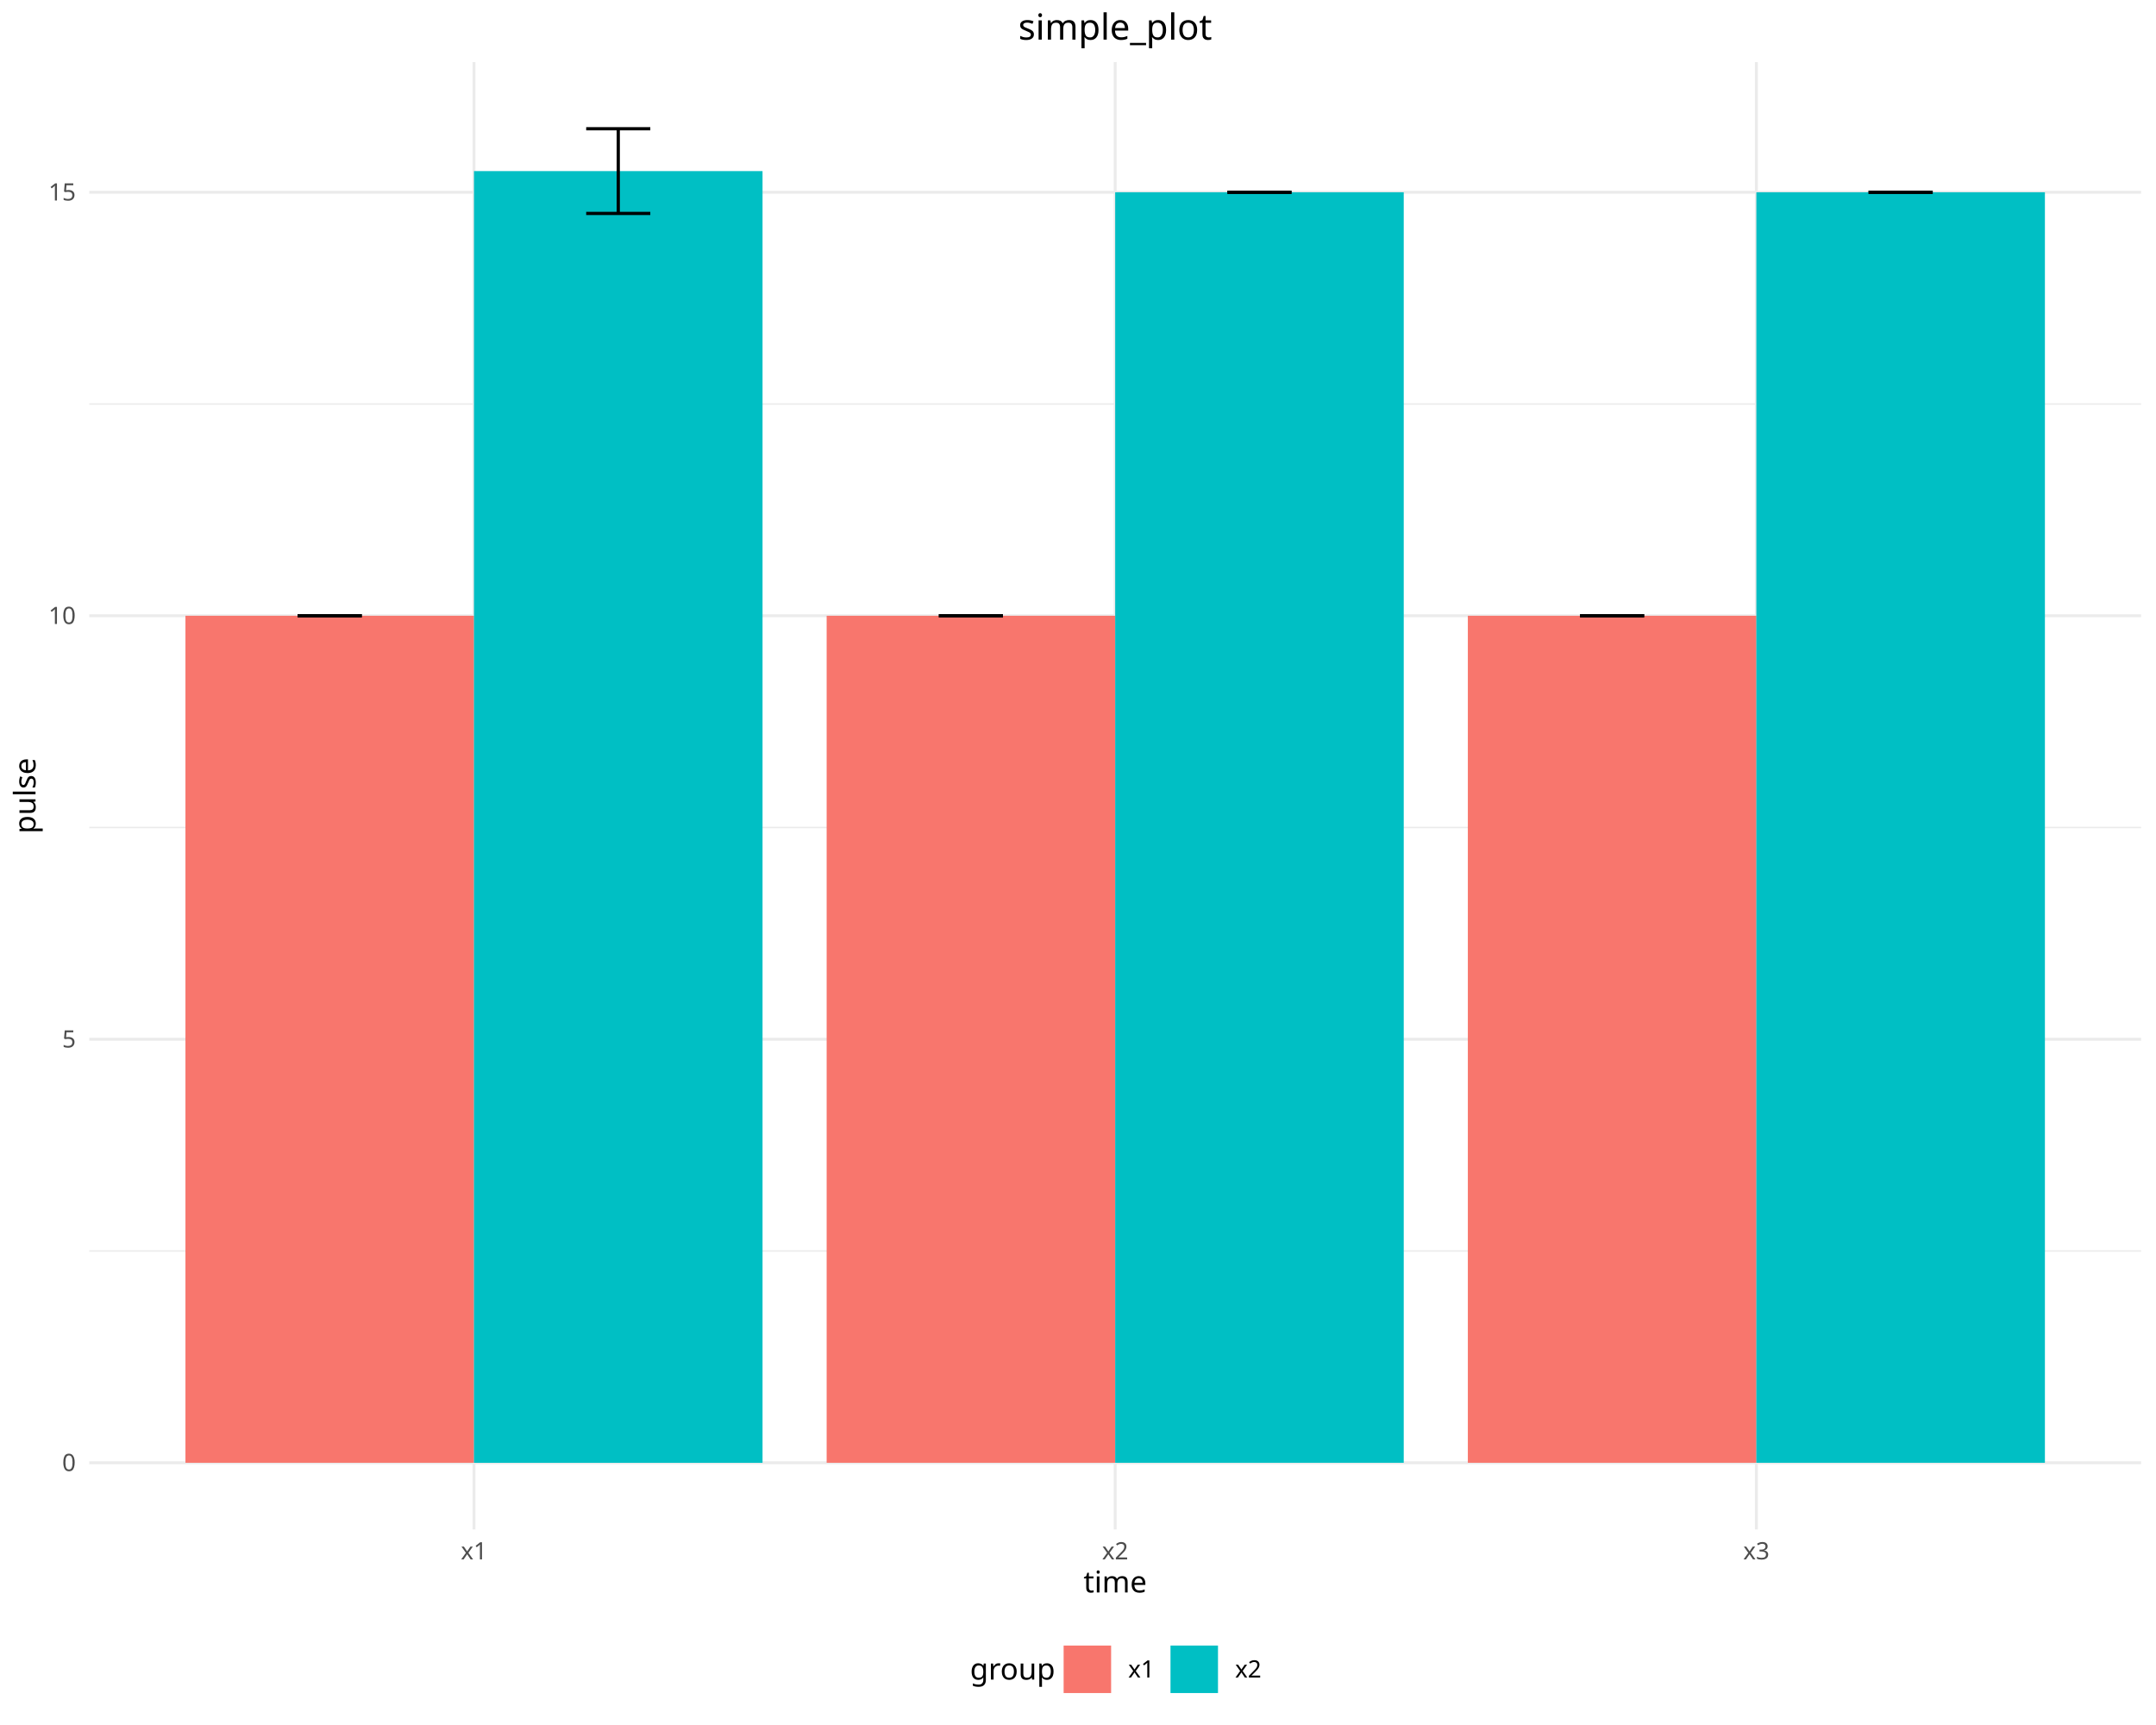
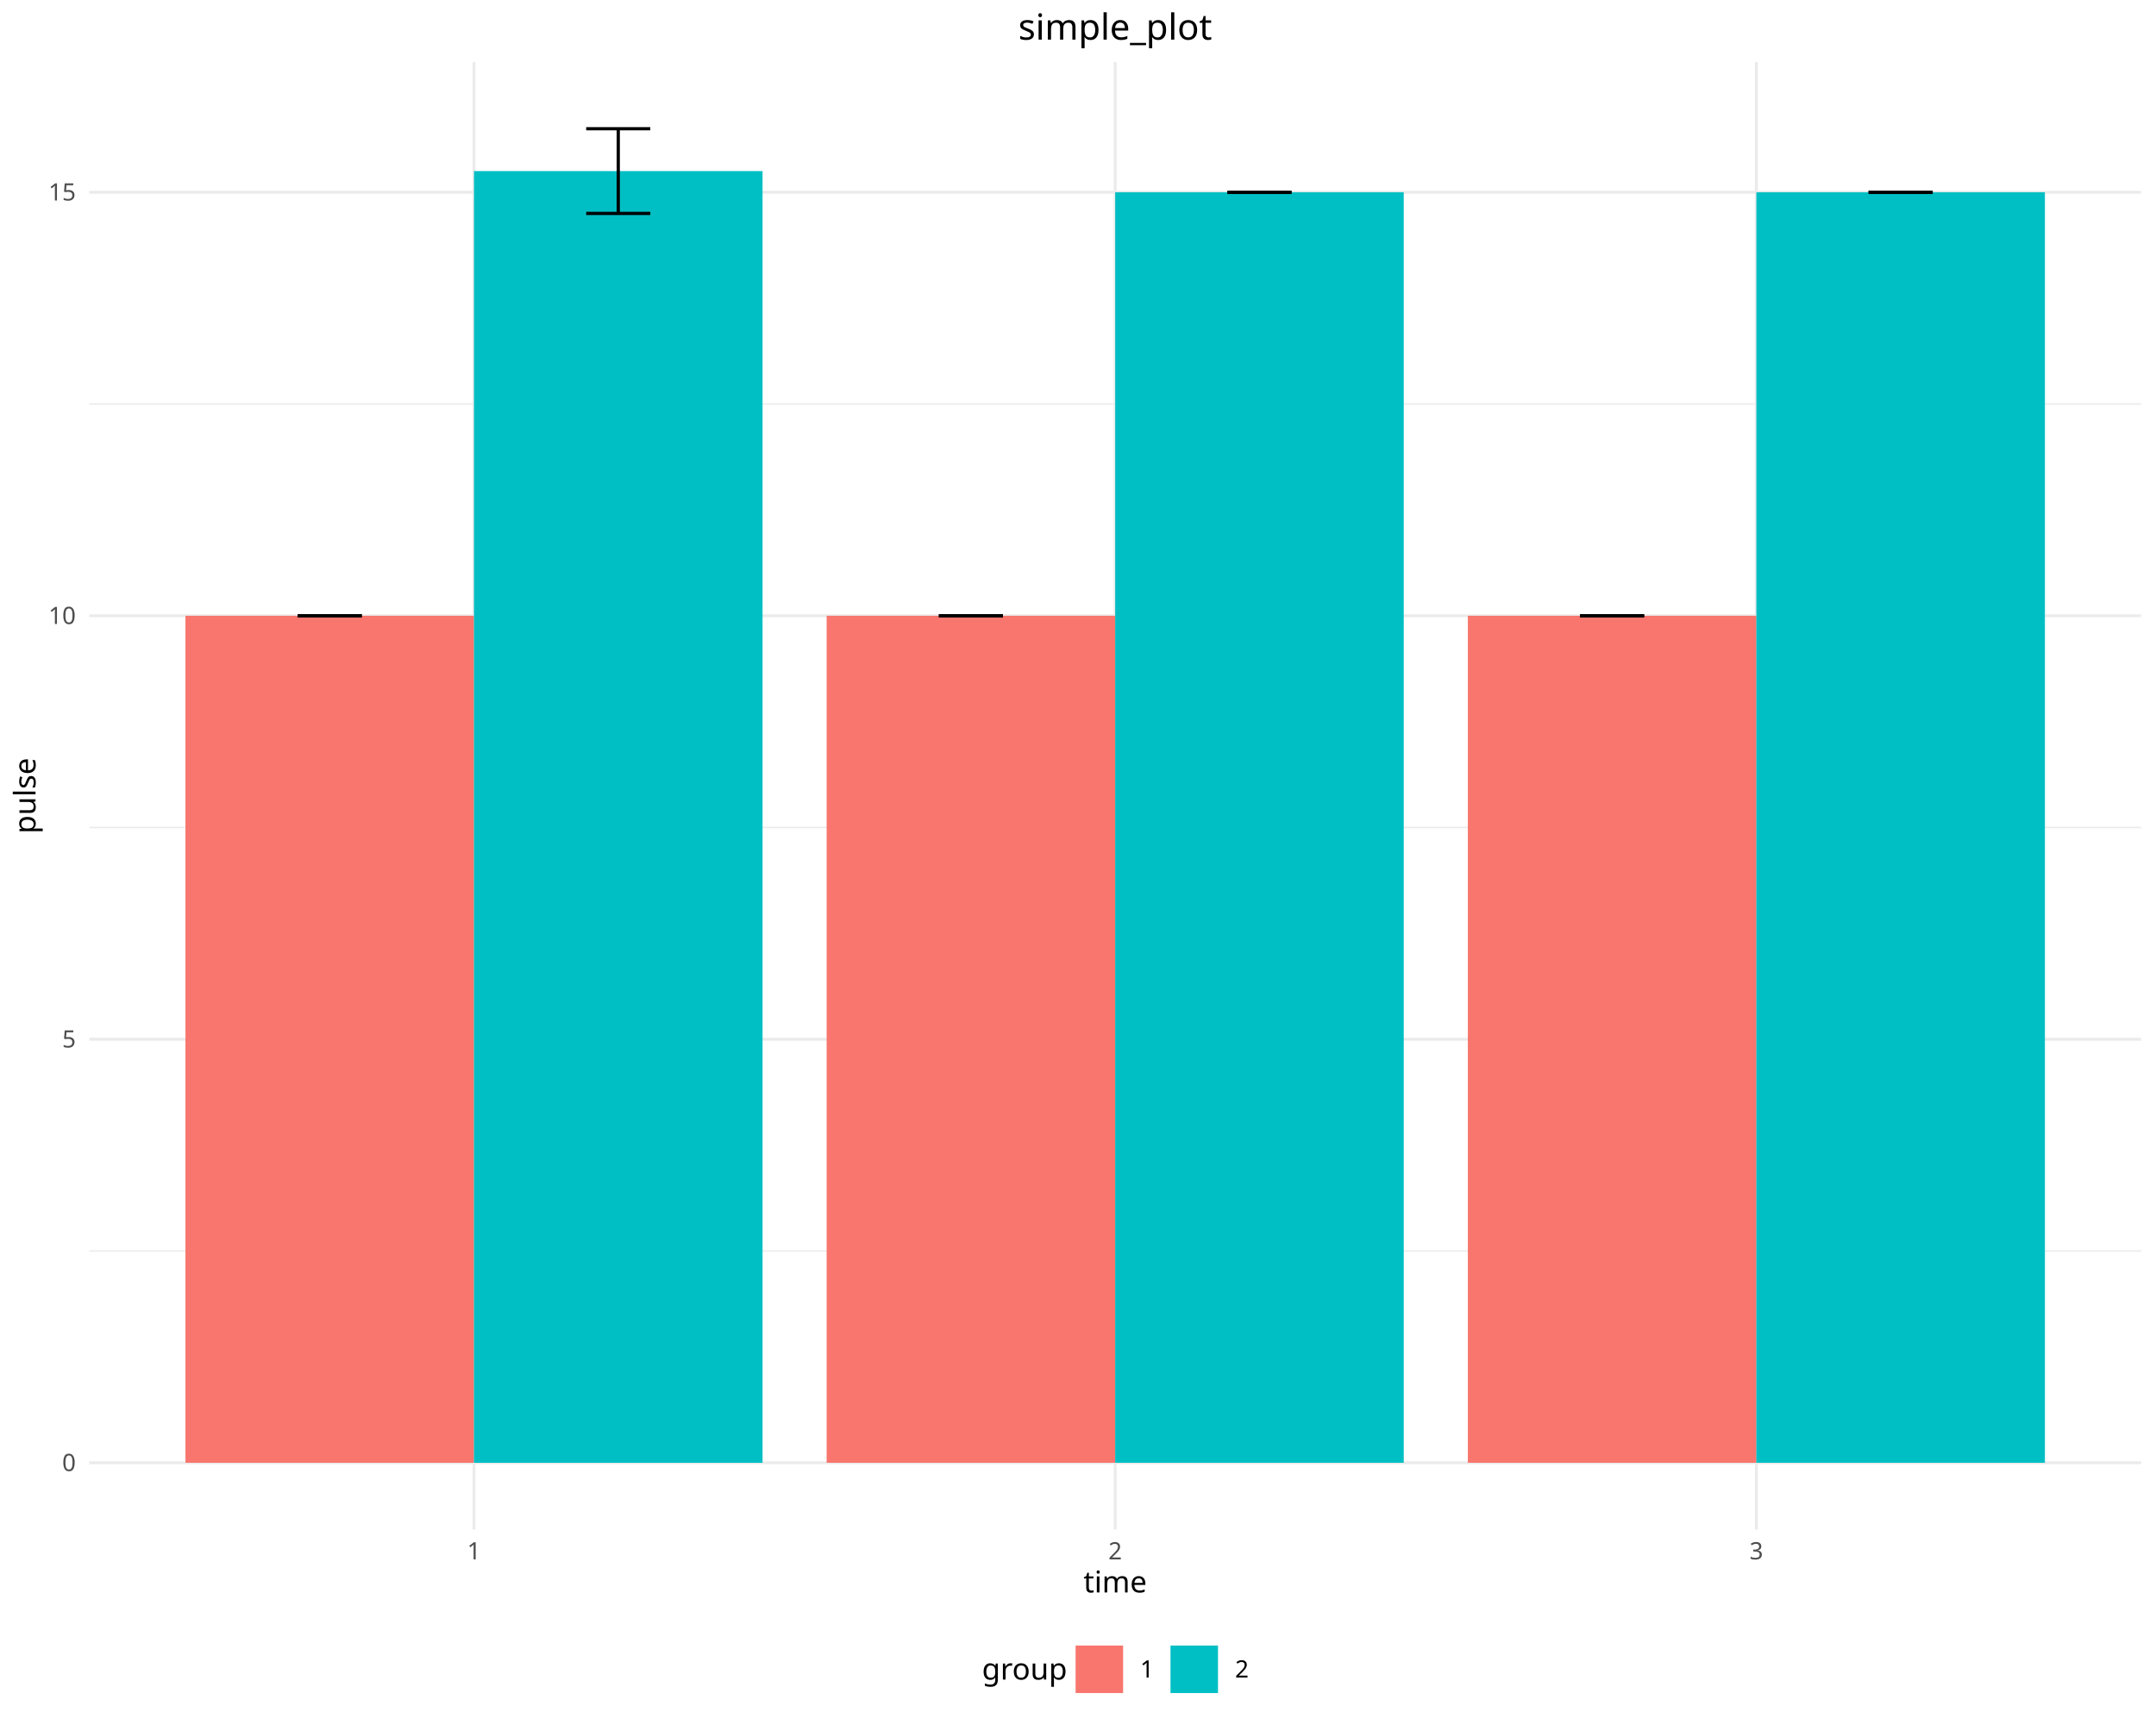
<svg xmlns="http://www.w3.org/2000/svg" class="svglite" data-engine-version="2.0" width="720.00pt" height="576.00pt" viewBox="0 0 720.00 576.00">
  <defs>
    <style type="text/css">
    .svglite line, .svglite polyline, .svglite polygon, .svglite path, .svglite rect, .svglite circle {
      fill: none;
      stroke: #000000;
      stroke-linecap: round;
      stroke-linejoin: round;
      stroke-miterlimit: 10.00;
    }
  </style>
  </defs>
  <rect width="100%" height="100%" style="stroke: none; fill: #FFFFFF;" />
  <defs>
    <clipPath id="cpMC4wMHw3MjAuMDB8MC4wMHw1NzYuMDA=">
      <rect x="0.00" y="0.00" width="720.00" height="576.00" />
    </clipPath>
  </defs>
  <g clip-path="url(#cpMC4wMHw3MjAuMDB8MC4wMHw1NzYuMDA=)">
</g>
  <defs>
    <clipPath id="cpMjkuODF8NzE1LjAyfDIwLjcxfDUxMC43Mg==">
      <rect x="29.81" y="20.71" width="685.21" height="490.00" />
    </clipPath>
  </defs>
  <g clip-path="url(#cpMjkuODF8NzE1LjAyfDIwLjcxfDUxMC43Mg==)">
    <polyline points="29.81,417.73 715.02,417.73 " style="stroke-width: 0.48; stroke: #EBEBEB; stroke-linecap: butt;" />
    <polyline points="29.81,276.32 715.02,276.32 " style="stroke-width: 0.48; stroke: #EBEBEB; stroke-linecap: butt;" />
    <polyline points="29.81,134.90 715.02,134.90 " style="stroke-width: 0.48; stroke: #EBEBEB; stroke-linecap: butt;" />
    <polyline points="29.81,488.44 715.02,488.44 " style="stroke-width: 0.97; stroke: #EBEBEB; stroke-linecap: butt;" />
    <polyline points="29.81,347.03 715.02,347.03 " style="stroke-width: 0.97; stroke: #EBEBEB; stroke-linecap: butt;" />
    <polyline points="29.81,205.61 715.02,205.61 " style="stroke-width: 0.97; stroke: #EBEBEB; stroke-linecap: butt;" />
    <polyline points="29.81,64.20 715.02,64.20 " style="stroke-width: 0.97; stroke: #EBEBEB; stroke-linecap: butt;" />
    <polyline points="158.29,510.72 158.29,20.71 " style="stroke-width: 0.97; stroke: #EBEBEB; stroke-linecap: butt;" />
    <polyline points="372.42,510.72 372.42,20.71 " style="stroke-width: 0.97; stroke: #EBEBEB; stroke-linecap: butt;" />
    <polyline points="586.54,510.72 586.54,20.71 " style="stroke-width: 0.97; stroke: #EBEBEB; stroke-linecap: butt;" />
    <rect x="61.93" y="205.61" width="96.36" height="282.83" style="stroke-width: 1.07; stroke: none; stroke-linecap: butt; stroke-linejoin: miter; fill: #F8766D;" />
    <rect x="158.29" y="57.13" width="96.36" height="431.32" style="stroke-width: 1.07; stroke: none; stroke-linecap: butt; stroke-linejoin: miter; fill: #00BFC4;" />
    <rect x="276.06" y="205.61" width="96.36" height="282.83" style="stroke-width: 1.07; stroke: none; stroke-linecap: butt; stroke-linejoin: miter; fill: #F8766D;" />
    <rect x="372.42" y="64.20" width="96.36" height="424.24" style="stroke-width: 1.07; stroke: none; stroke-linecap: butt; stroke-linejoin: miter; fill: #00BFC4;" />
    <rect x="490.19" y="205.61" width="96.36" height="282.83" style="stroke-width: 1.07; stroke: none; stroke-linecap: butt; stroke-linejoin: miter; fill: #F8766D;" />
    <rect x="586.54" y="64.20" width="96.36" height="424.24" style="stroke-width: 1.07; stroke: none; stroke-linecap: butt; stroke-linejoin: miter; fill: #00BFC4;" />
    <polyline points="99.40,205.61 120.82,205.61 " style="stroke-width: 1.07; stroke-linecap: butt;" />
    <polyline points="110.11,205.61 110.11,205.61 " style="stroke-width: 1.07; stroke-linecap: butt;" />
    <polyline points="99.40,205.61 120.82,205.61 " style="stroke-width: 1.07; stroke-linecap: butt;" />
    <polyline points="195.76,42.99 217.17,42.99 " style="stroke-width: 1.07; stroke-linecap: butt;" />
    <polyline points="206.47,42.99 206.47,71.27 " style="stroke-width: 1.07; stroke-linecap: butt;" />
    <polyline points="195.76,71.27 217.17,71.27 " style="stroke-width: 1.07; stroke-linecap: butt;" />
    <polyline points="313.53,205.61 334.94,205.61 " style="stroke-width: 1.07; stroke-linecap: butt;" />
    <polyline points="324.24,205.61 324.24,205.61 " style="stroke-width: 1.07; stroke-linecap: butt;" />
    <polyline points="313.53,205.61 334.94,205.61 " style="stroke-width: 1.07; stroke-linecap: butt;" />
    <polyline points="409.89,64.20 431.30,64.20 " style="stroke-width: 1.07; stroke-linecap: butt;" />
    <polyline points="420.59,64.20 420.59,64.20 " style="stroke-width: 1.07; stroke-linecap: butt;" />
    <polyline points="409.89,64.20 431.30,64.20 " style="stroke-width: 1.07; stroke-linecap: butt;" />
    <polyline points="527.66,205.61 549.07,205.61 " style="stroke-width: 1.07; stroke-linecap: butt;" />
    <polyline points="538.36,205.61 538.36,205.61 " style="stroke-width: 1.07; stroke-linecap: butt;" />
    <polyline points="527.66,205.61 549.07,205.61 " style="stroke-width: 1.07; stroke-linecap: butt;" />
    <polyline points="624.01,64.20 645.43,64.20 " style="stroke-width: 1.07; stroke-linecap: butt;" />
    <polyline points="634.72,64.20 634.72,64.20 " style="stroke-width: 1.07; stroke-linecap: butt;" />
    <polyline points="624.01,64.20 645.43,64.20 " style="stroke-width: 1.07; stroke-linecap: butt;" />
  </g>
  <g clip-path="url(#cpMC4wMHw3MjAuMDB8MC4wMHw1NzYuMDA=)">
    <text x="25.33" y="491.20" text-anchor="end" style="font-size: 8.00px; fill: #4D4D4D; font-family: sans;" textLength="4.45px" lengthAdjust="spacingAndGlyphs">0</text>
    <text x="25.33" y="349.78" text-anchor="end" style="font-size: 8.00px; fill: #4D4D4D; font-family: sans;" textLength="4.45px" lengthAdjust="spacingAndGlyphs">5</text>
    <text x="25.33" y="208.37" text-anchor="end" style="font-size: 8.00px; fill: #4D4D4D; font-family: sans;" textLength="8.90px" lengthAdjust="spacingAndGlyphs">10</text>
    <text x="25.33" y="66.95" text-anchor="end" style="font-size: 8.00px; fill: #4D4D4D; font-family: sans;" textLength="8.90px" lengthAdjust="spacingAndGlyphs">15</text>
-     <text x="158.29" y="520.70" text-anchor="middle" style="font-size: 8.00px; fill: #4D4D4D; font-family: sans;" textLength="8.45px" lengthAdjust="spacingAndGlyphs">x1</text>
-     <text x="372.42" y="520.70" text-anchor="middle" style="font-size: 8.00px; fill: #4D4D4D; font-family: sans;" textLength="8.45px" lengthAdjust="spacingAndGlyphs">x2</text>
-     <text x="586.54" y="520.70" text-anchor="middle" style="font-size: 8.00px; fill: #4D4D4D; font-family: sans;" textLength="8.45px" lengthAdjust="spacingAndGlyphs">x3</text>
+     <text x="158.29" y="520.70" text-anchor="middle" style="font-size: 8.00px; fill: #4D4D4D; font-family: sans;" textLength="4.45px" lengthAdjust="spacingAndGlyphs">1</text>
+     <text x="372.42" y="520.70" text-anchor="middle" style="font-size: 8.00px; fill: #4D4D4D; font-family: sans;" textLength="4.45px" lengthAdjust="spacingAndGlyphs">2</text>
+     <text x="586.54" y="520.70" text-anchor="middle" style="font-size: 8.00px; fill: #4D4D4D; font-family: sans;" textLength="4.45px" lengthAdjust="spacingAndGlyphs">3</text>
    <text x="372.42" y="531.74" text-anchor="middle" style="font-size: 10.00px; font-family: sans;" textLength="18.89px" lengthAdjust="spacingAndGlyphs">time</text>
    <text transform="translate(11.86,265.71) rotate(-90)" text-anchor="middle" style="font-size: 10.00px; font-family: sans;" textLength="23.91px" lengthAdjust="spacingAndGlyphs">pulse</text>
-     <text x="323.93" y="560.84" style="font-size: 10.00px; font-family: sans;" textLength="25.58px" lengthAdjust="spacingAndGlyphs">group</text>
-     <rect x="355.20" y="549.47" width="15.86" height="15.86" style="stroke-width: 1.07; stroke: none; stroke-linecap: butt; stroke-linejoin: miter; fill: #F8766D;" />
+     <text x="327.93" y="560.84" style="font-size: 10.00px; font-family: sans;" textLength="25.58px" lengthAdjust="spacingAndGlyphs">group</text>
+     <rect x="359.20" y="549.47" width="15.86" height="15.86" style="stroke-width: 1.07; stroke: none; stroke-linecap: butt; stroke-linejoin: miter; fill: #F8766D;" />
    <rect x="390.89" y="549.47" width="15.86" height="15.86" style="stroke-width: 1.07; stroke: none; stroke-linecap: butt; stroke-linejoin: miter; fill: #00BFC4;" />
-     <text x="376.75" y="560.15" style="font-size: 8.00px; font-family: sans;" textLength="8.45px" lengthAdjust="spacingAndGlyphs">x1</text>
-     <text x="412.45" y="560.15" style="font-size: 8.00px; font-family: sans;" textLength="8.45px" lengthAdjust="spacingAndGlyphs">x2</text>
+     <text x="380.75" y="560.15" style="font-size: 8.00px; font-family: sans;" textLength="4.45px" lengthAdjust="spacingAndGlyphs">1</text>
+     <text x="412.45" y="560.15" style="font-size: 8.00px; font-family: sans;" textLength="4.45px" lengthAdjust="spacingAndGlyphs">2</text>
    <text x="372.42" y="13.24" text-anchor="middle" style="font-size: 12.00px; font-family: sans;" textLength="60.70px" lengthAdjust="spacingAndGlyphs">simple_plot</text>
  </g>
</svg>
